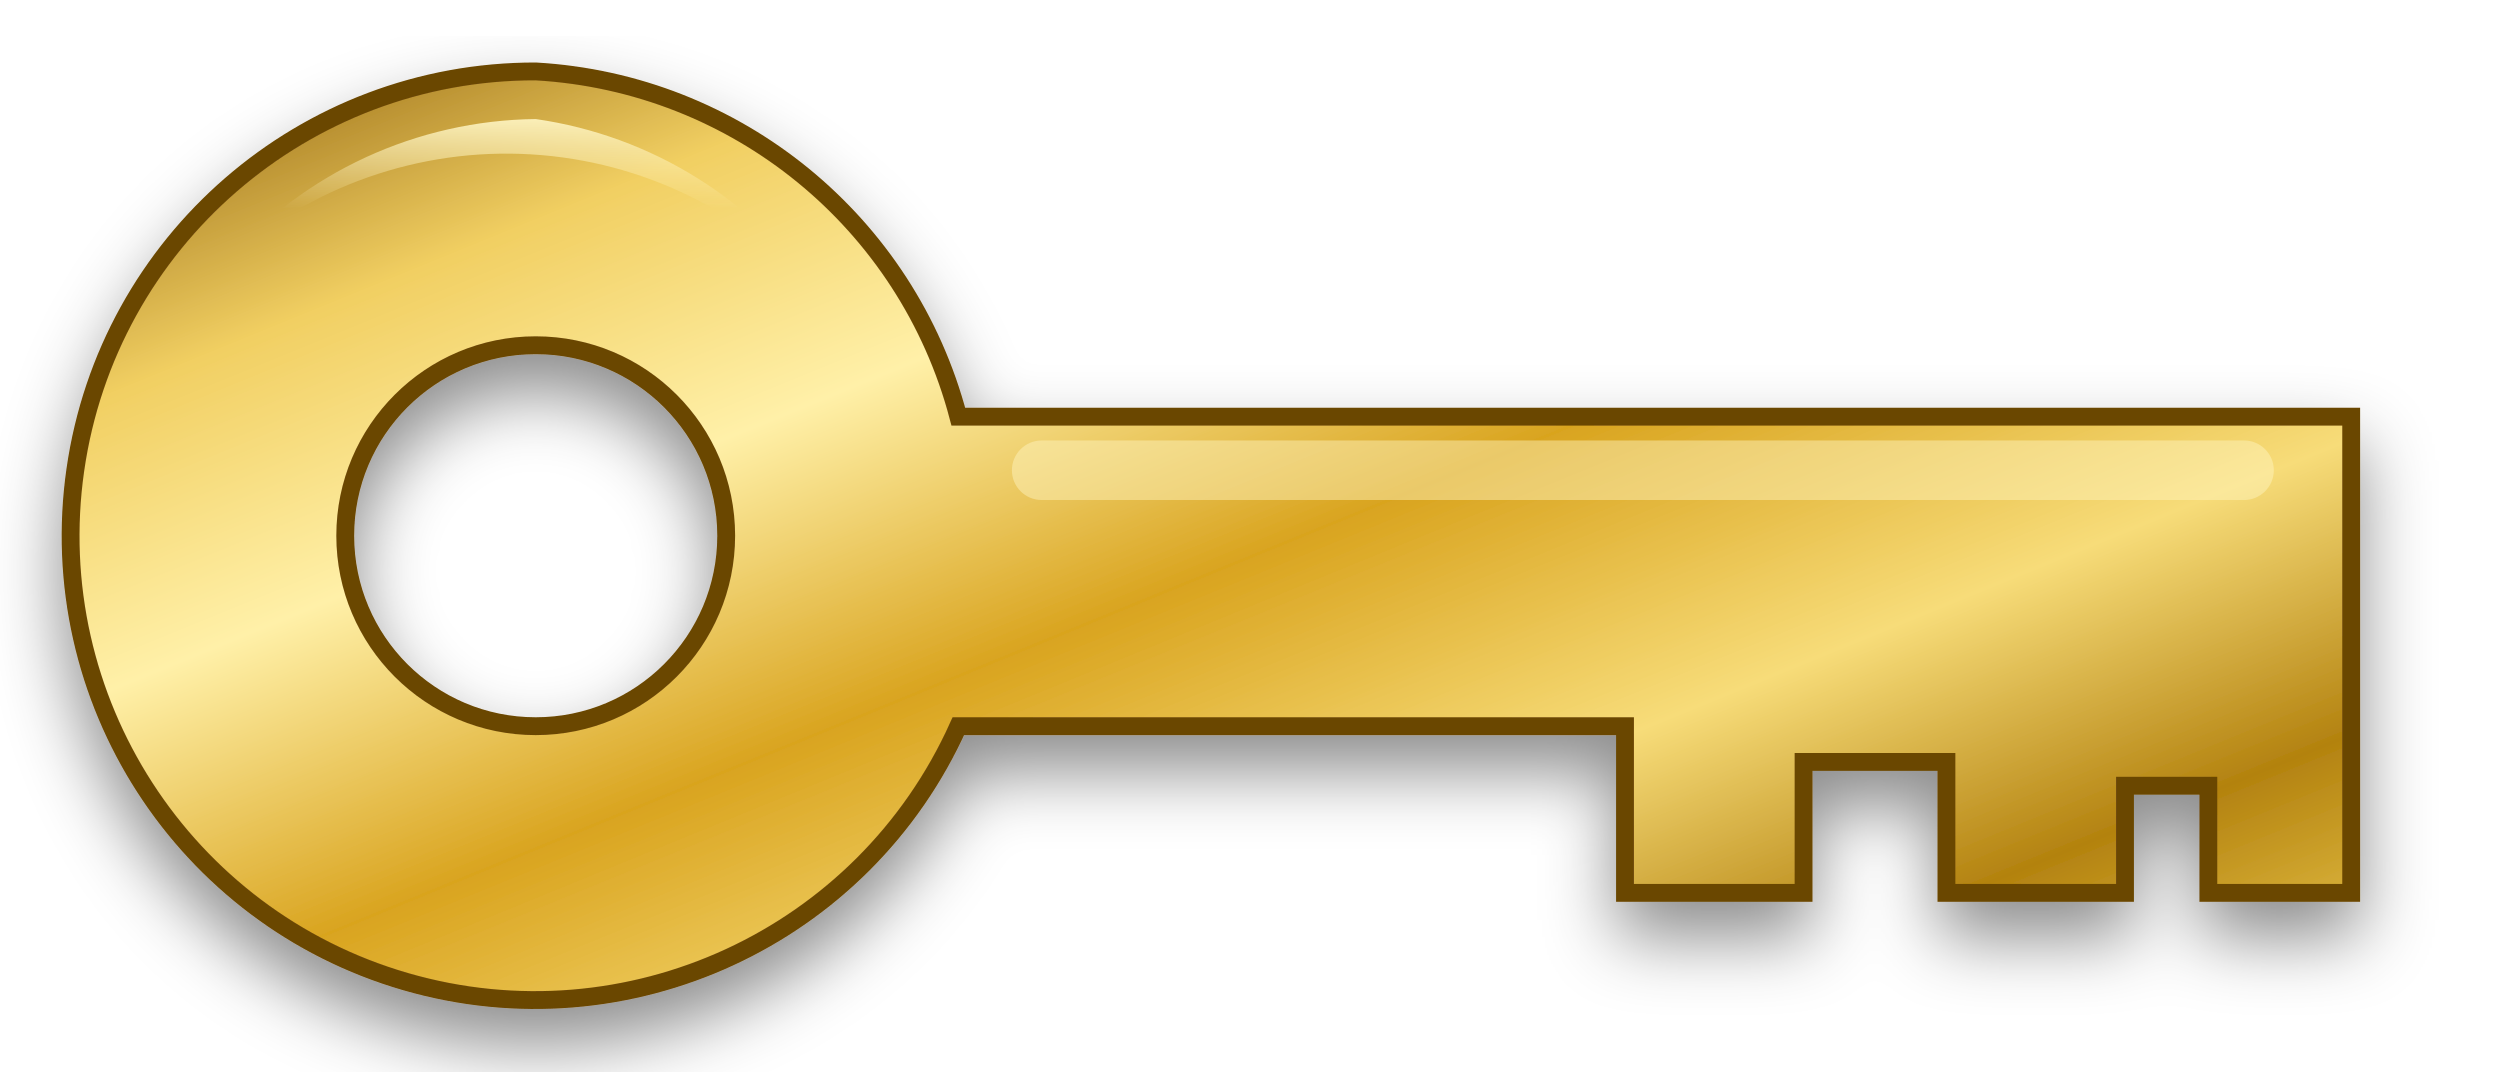
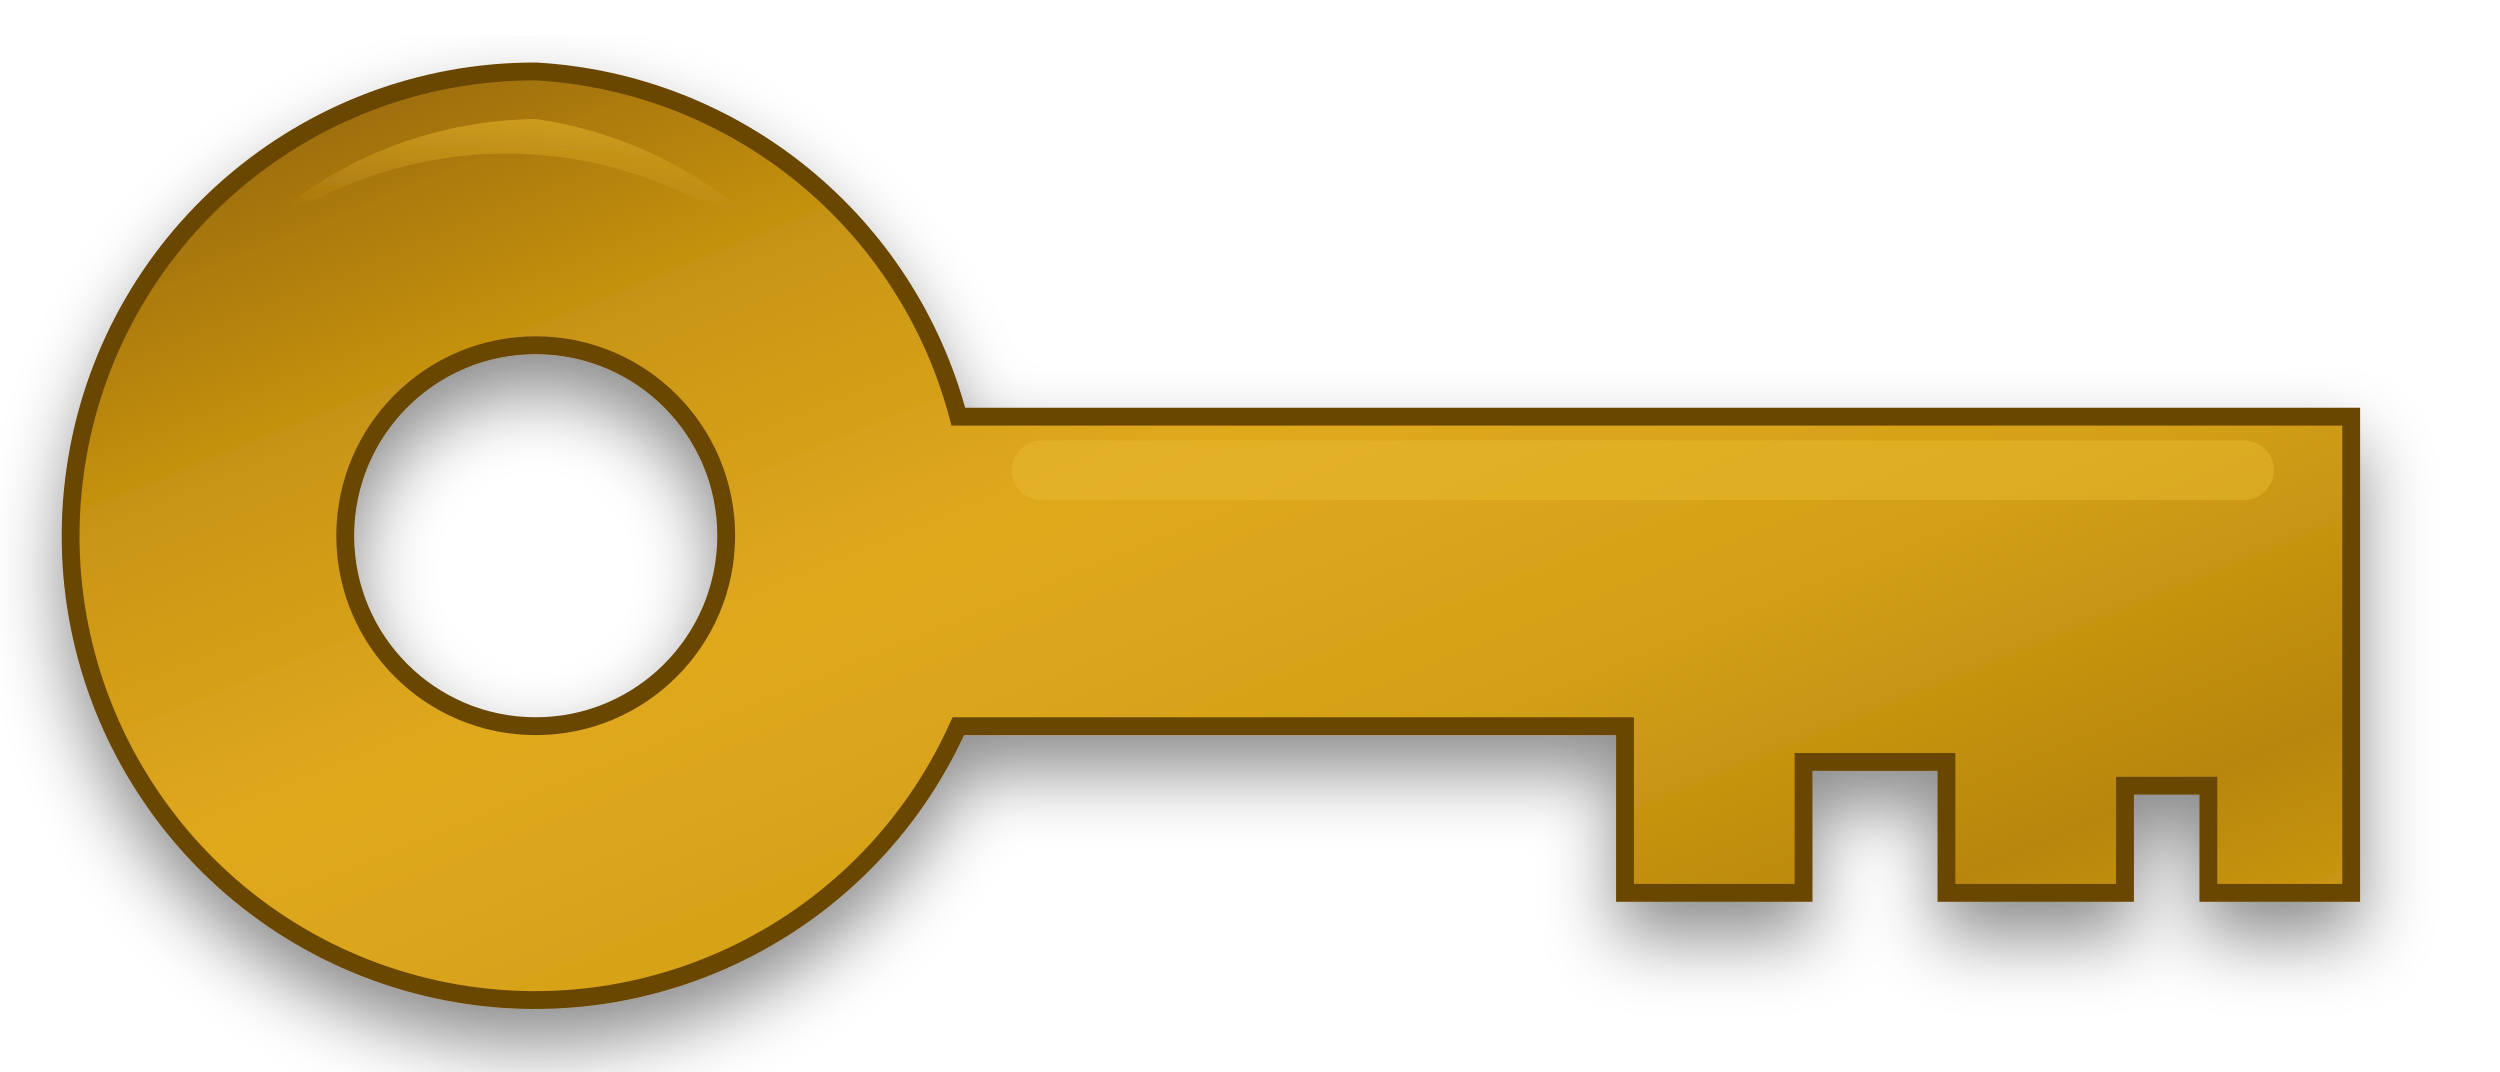
<svg xmlns="http://www.w3.org/2000/svg" viewBox="0 0 420 180" role="img" aria-label="Gold key">
  <defs>
    <linearGradient id="g" x1="0" y1="0" x2="1" y2="1">
      <stop offset="0" stop-color="#8a5c08" />
-       <stop offset=".18" stop-color="#f1cf62" />
-       <stop offset=".34" stop-color="#fff0a8" />
-       <stop offset=".52" stop-color="#d9a41f" />
-       <stop offset=".7" stop-color="#f7dc79" />
-       <stop offset=".86" stop-color="#b3820f" />
-       <stop offset="1" stop-color="#ecc94f" />
+       <stop offset=".25" stop-color="#C99512" />
+       <stop offset=".45" stop-color="#E0A91F" />
+       <stop offset=".65" stop-color="#D4A017" />
+       <stop offset=".85" stop-color="#B8860B" />
+       <stop offset="1" stop-color="#D4A017" />
    </linearGradient>
    <linearGradient id="s" x1="0" y1="0" x2="0" y2="1">
-       <stop offset="0" stop-color="#fff6c4" stop-opacity=".9" />
-       <stop offset=".5" stop-color="#fff6c4" stop-opacity="0" />
+       <stop offset="0" stop-color="#E8B92E" stop-opacity=".55" />
+       <stop offset=".5" stop-color="#E8B92E" stop-opacity="0" />
    </linearGradient>
    <filter id="d" x="-10%" y="-20%" width="120%" height="150%">
      <feDropShadow dx="0" dy="6" stdDeviation="6" flood-color="#000" flood-opacity=".45" />
    </filter>
  </defs>
  <g filter="url(#d)">
    <path fill-rule="evenodd" fill="url(#g)" stroke="#6b4606" stroke-width="3" d="M90 12a78 78 0 1 0 71 110h112v28h30v-22h24v22h30v-18h14v18h24V70H161A78 78 0 0 0 90 12zm0 46a32 32 0 1 1 0 64 32 32 0 0 1 0-64z" />
    <path fill="url(#s)" d="M90 20a70 70 0 0 0-52 24 70 70 0 0 1 100 6 70 70 0 0 0-48-30z" />
-     <rect x="170" y="74" width="212" height="10" rx="5" fill="#fff6c4" opacity=".45" />
+     <rect x="170" y="74" width="212" height="10" rx="5" fill="#E8B92E" opacity=".5" />
  </g>
</svg>
